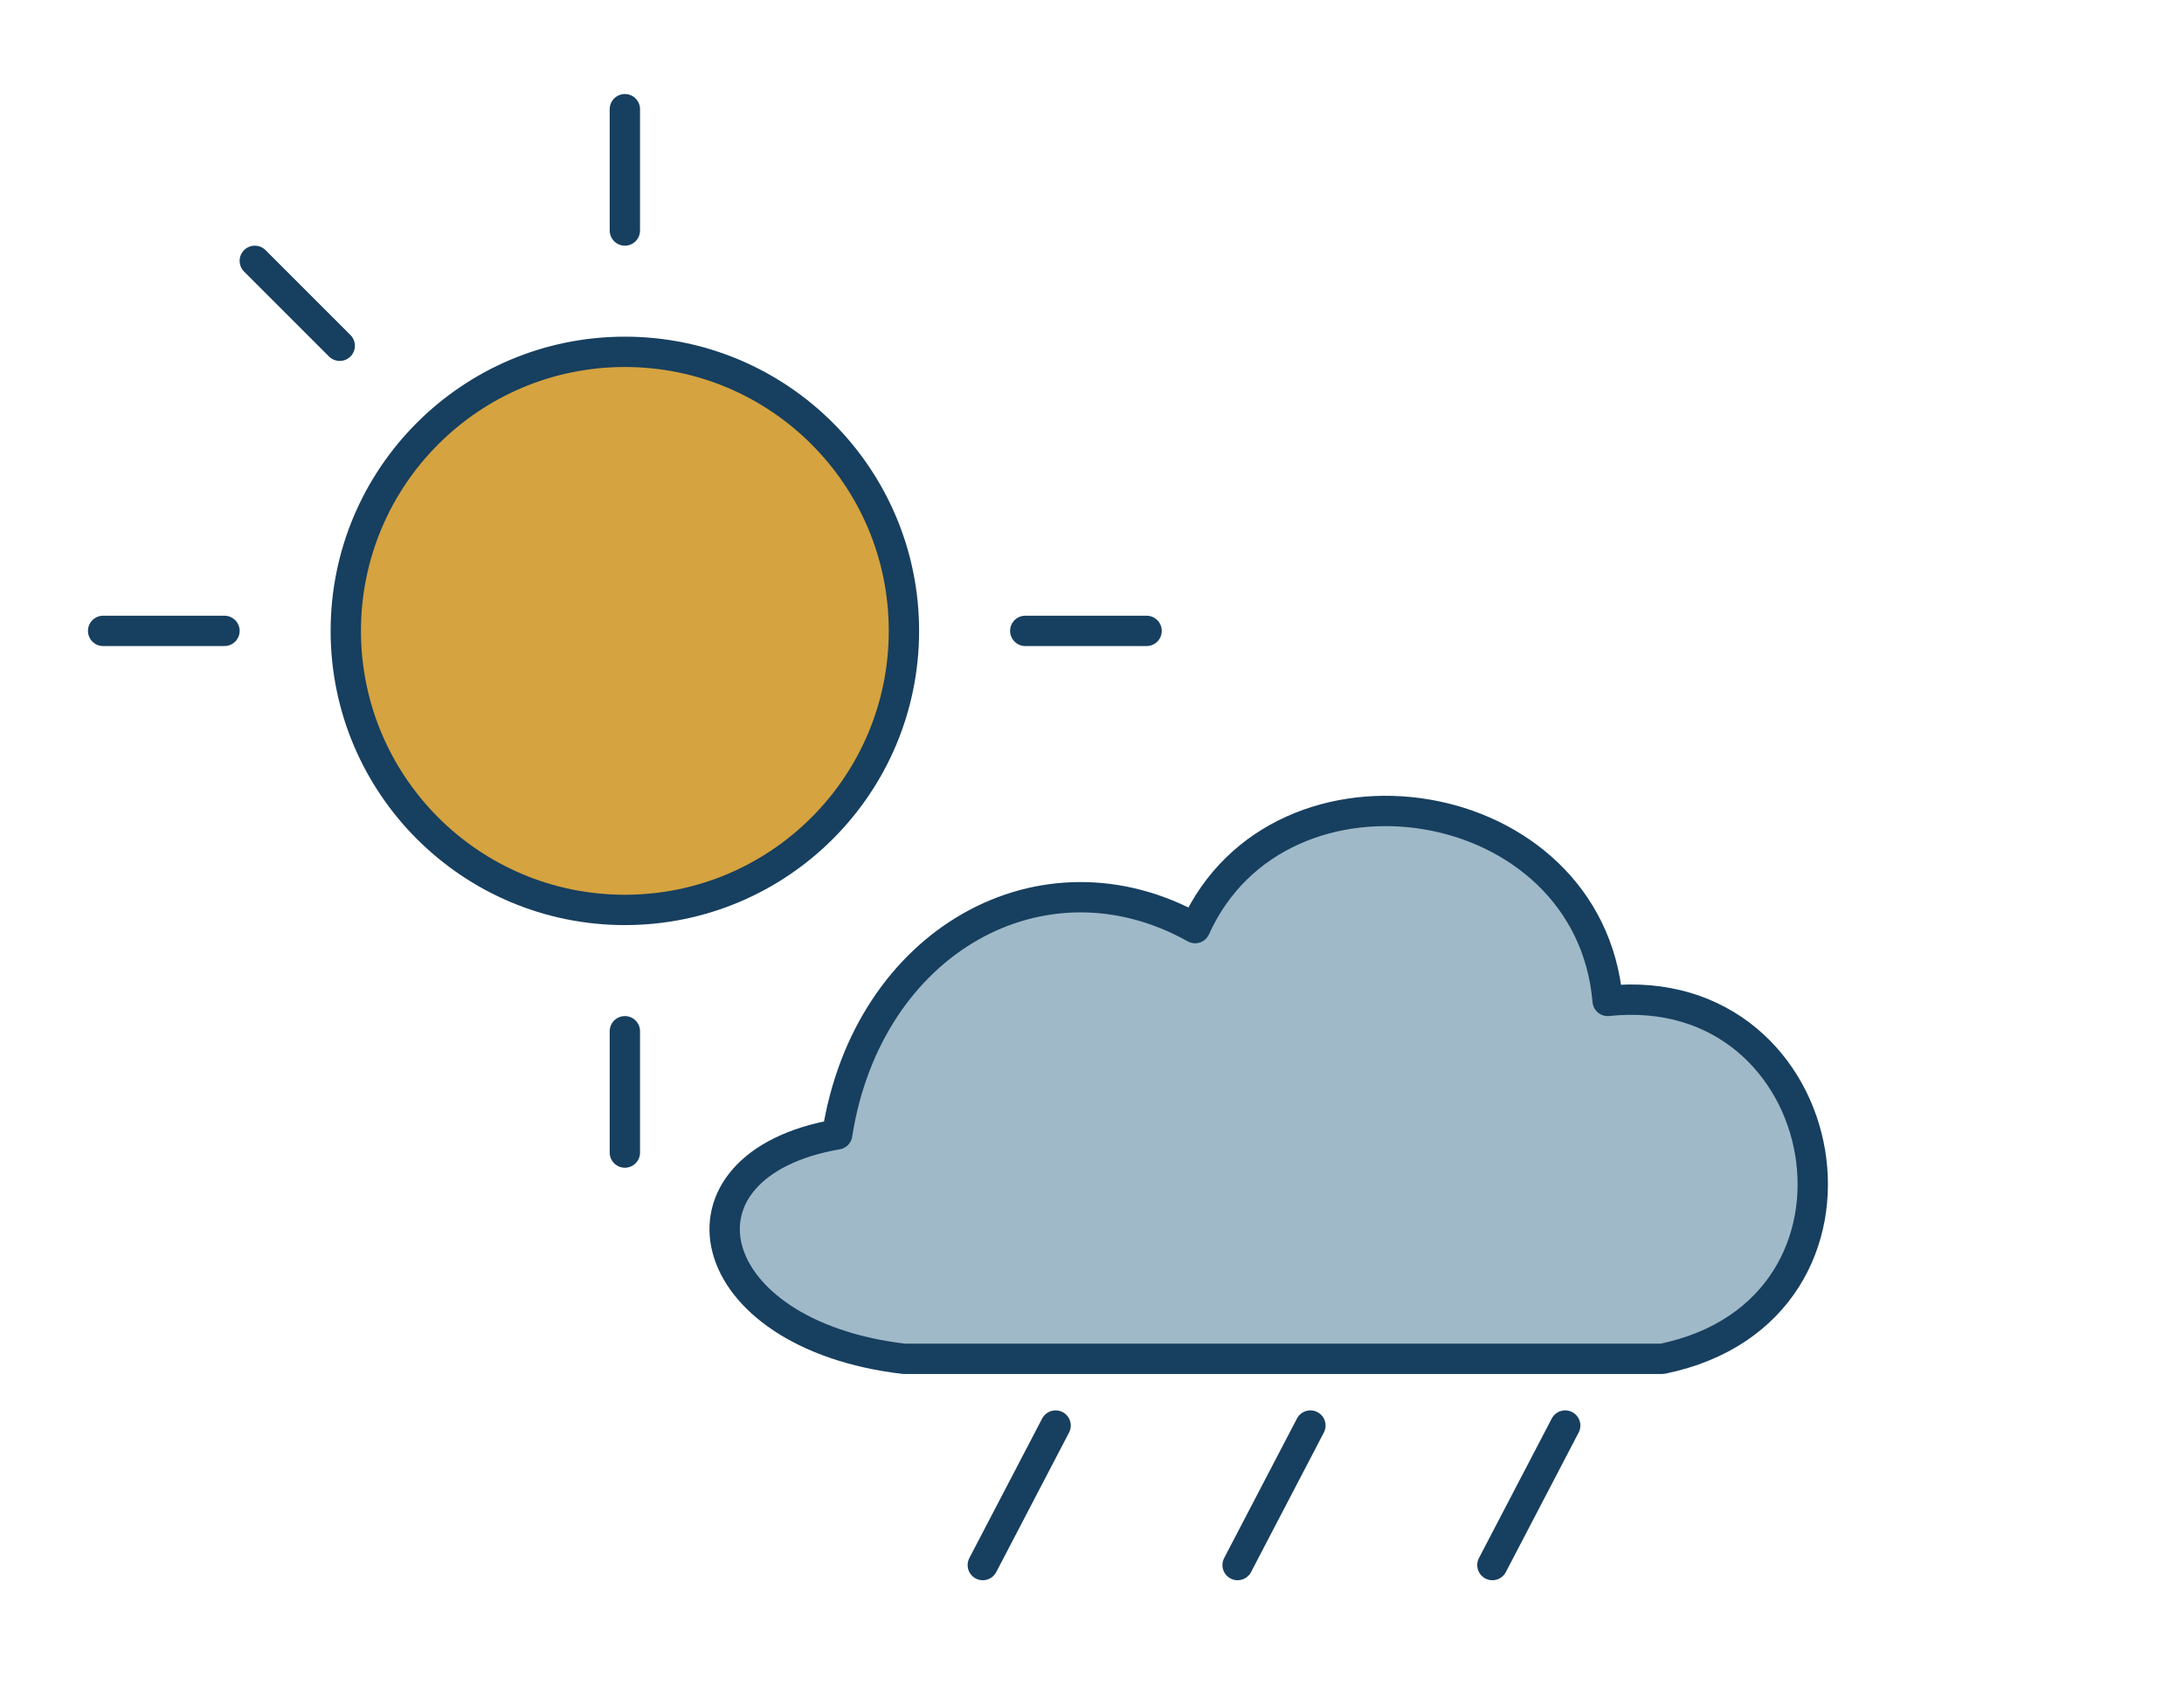
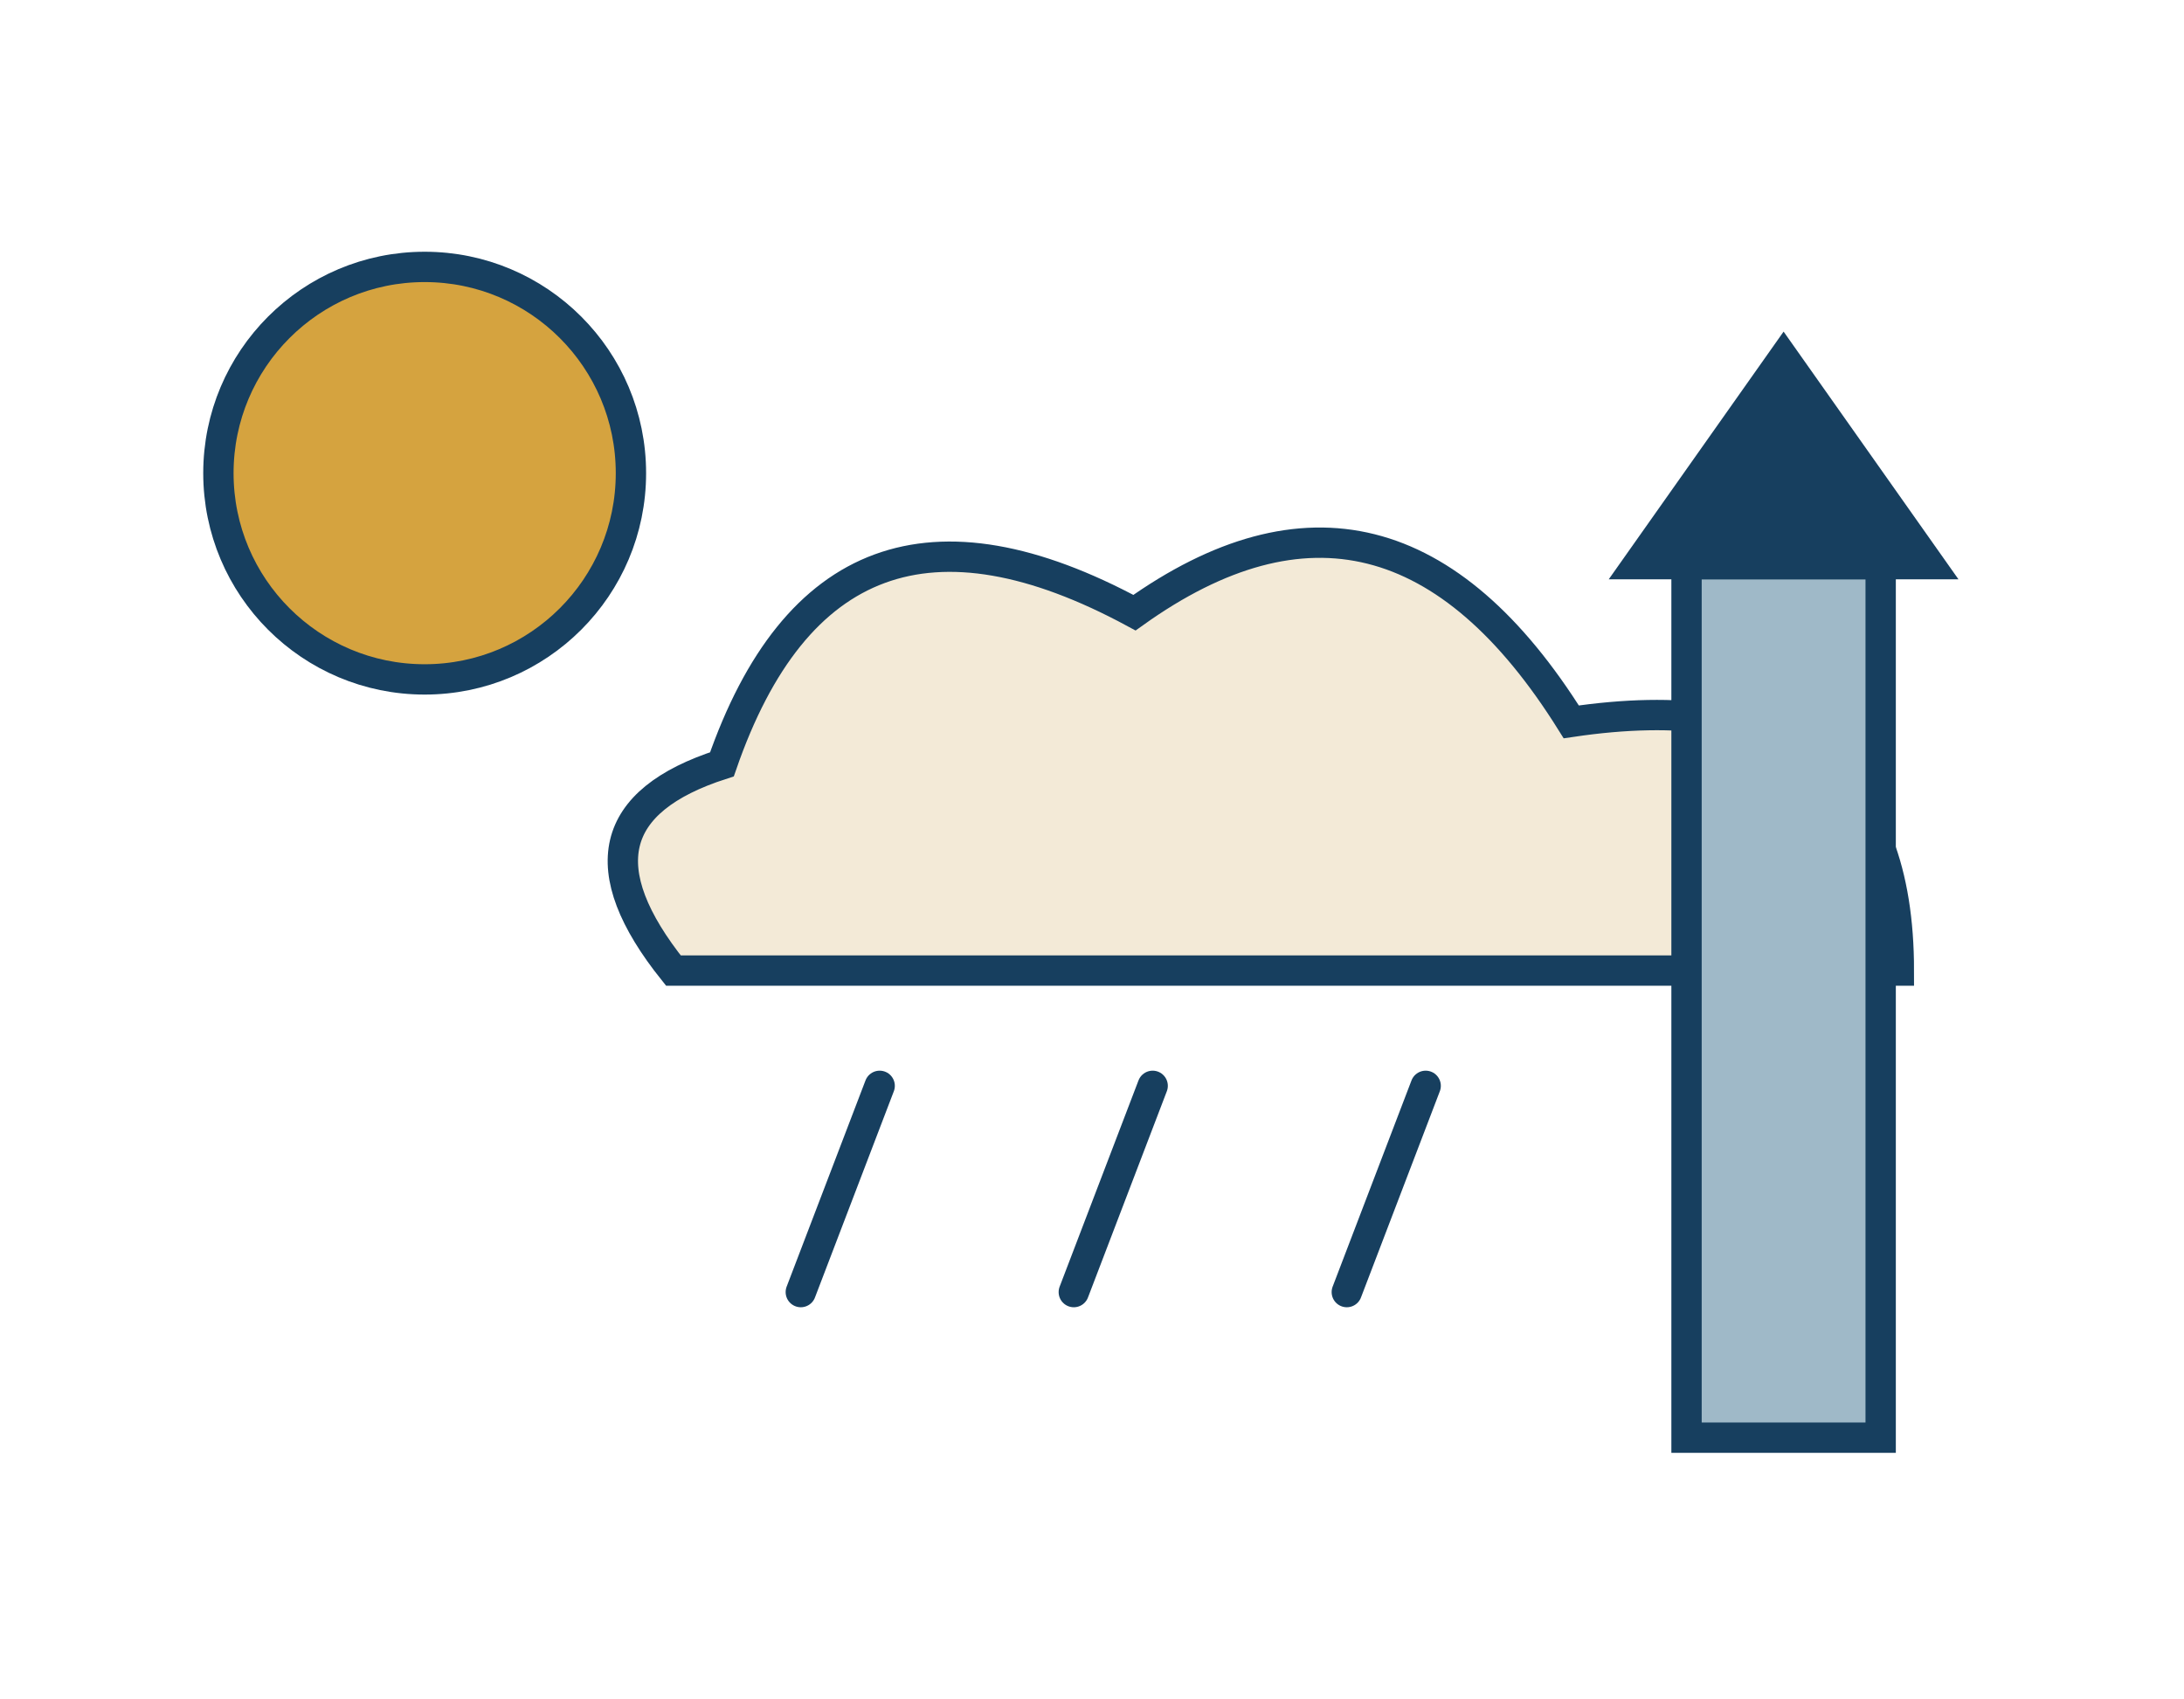
- <svg xmlns="http://www.w3.org/2000/svg" width="360" height="280" viewBox="0 0 360 280">
-   <g stroke="#173f5f" stroke-width="5" stroke-linecap="round" stroke-linejoin="round">
-     <circle cx="103" cy="104" r="46" fill="#d5a33f" />
-     <path d="M103 38v-20M103 190v-20M37 104H17M189 104h-20M56 57L42 43M164 164l14 14" fill="none" />
-     <path d="M138 187c5-32 34-48 59-34 14-31 65-23 68 12 38-4 48 51 9 59H149c-34-4-40-32-11-37z" fill="#9fb9c8" />
-     <path d="M174 235l-12 23M216 235l-12 23M258 235l-12 23" stroke="#173f5f" />
+ <svg xmlns="http://www.w3.org/2000/svg" viewBox="0 0 360 280">
+   <g stroke="#173f5f" stroke-width="5" stroke-linecap="round">
+     <circle cx="70" cy="78" r="34" fill="#d5a33f" />
+     <path fill="#f3ead7" d="M119 126q18-52 68-25 42-30 72 18 54-8 54 41H111q-20-25 8-34z" />
+     <path d="M145 179l-13 34M190 179l-13 34M235 179l-13 34" fill="none" />
+     <path fill="#9fb9c8" d="M278 93h32v144h-32z" />
+     <path fill="#173f5f" d="M270 93h48l-24-34z" />
  </g>
</svg>
